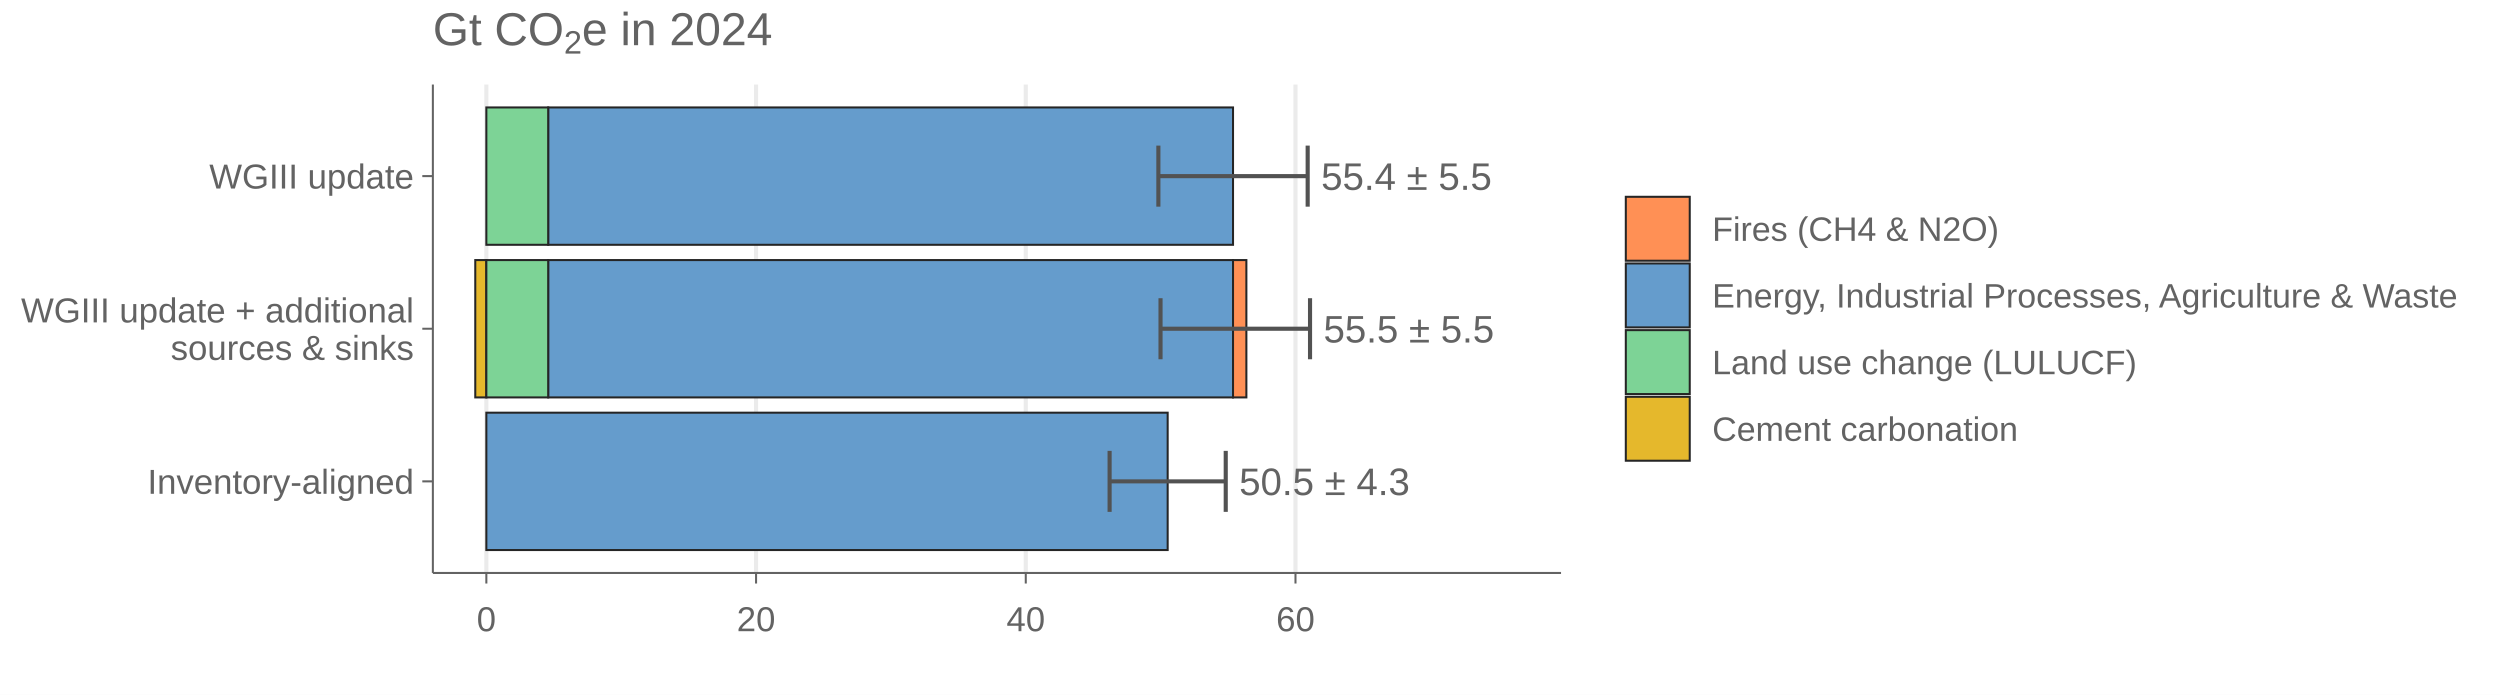
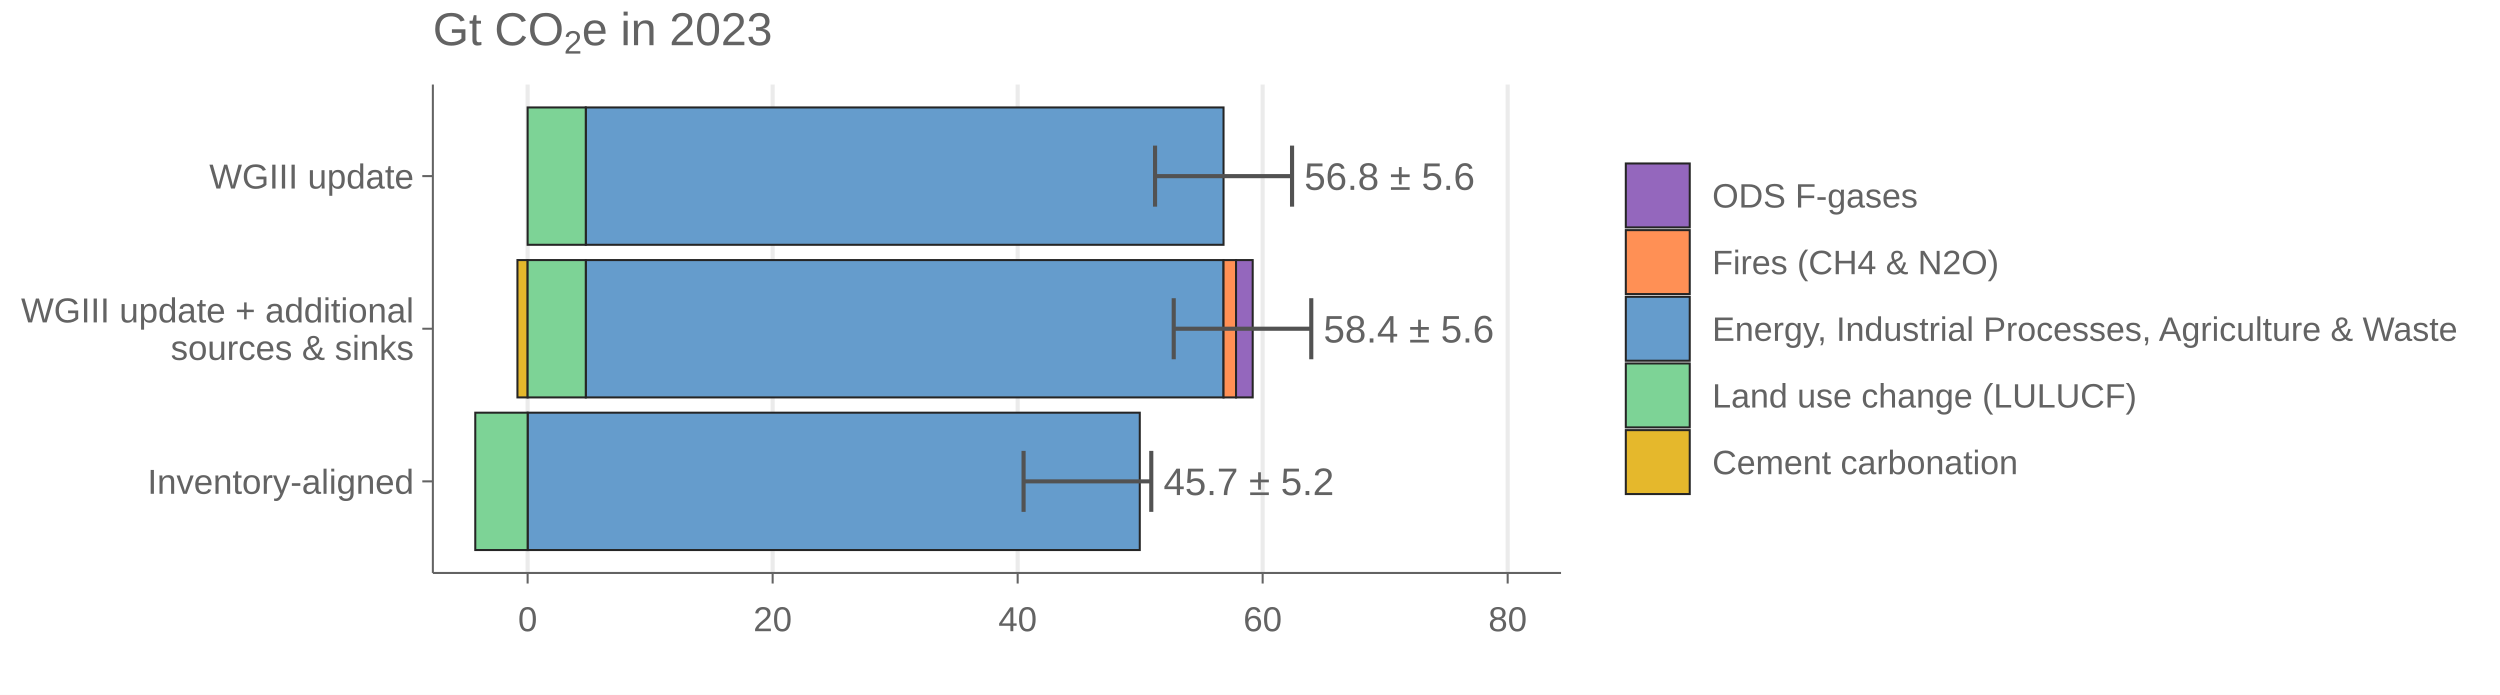
<svg xmlns="http://www.w3.org/2000/svg" class="svglite" width="648.00pt" height="180.00pt" viewBox="0 0 648.00 180.00">
  <defs>
    <style type="text/css">
    .svglite line, .svglite polyline, .svglite polygon, .svglite path, .svglite rect, .svglite circle {
      fill: none;
      stroke: #000000;
      stroke-linecap: round;
      stroke-linejoin: round;
      stroke-miterlimit: 10.00;
    }
    .svglite text {
      white-space: pre;
    }
  </style>
  </defs>
  <rect width="100%" height="100%" style="stroke: none; fill: #FFFFFF;" />
  <defs>
    <clipPath id="cpMC4wMHw2NDguMDB8MC4wMHwxODAuMDA=">
      <rect x="0.00" y="0.00" width="648.00" height="180.00" />
    </clipPath>
  </defs>
  <g clip-path="url(#cpMC4wMHw2NDguMDB8MC4wMHwxODAuMDA=)">
    <rect x="0.00" y="0.00" width="648.00" height="180.00" style="stroke-width: 1.07; stroke: #FFFFFF; fill: #FFFFFF;" />
  </g>
  <defs>
    <clipPath id="cpMTEyLjIwfDQwNC42MnwyMS45MnwxNDguNTE=">
      <rect x="112.20" y="21.92" width="292.42" height="126.59" />
    </clipPath>
  </defs>
  <g clip-path="url(#cpMTEyLjIwfDQwNC42MnwyMS45MnwxNDguNTE=)">
-     <polyline points="126.06,148.51 126.06,21.92 " style="stroke-width: 1.07; stroke: #EBEBEB; stroke-linecap: butt;" />
-     <polyline points="195.97,148.51 195.97,21.92 " style="stroke-width: 1.07; stroke: #EBEBEB; stroke-linecap: butt;" />
-     <polyline points="265.88,148.51 265.88,21.92 " style="stroke-width: 1.07; stroke: #EBEBEB; stroke-linecap: butt;" />
-     <polyline points="335.79,148.51 335.79,21.92 " style="stroke-width: 1.07; stroke: #EBEBEB; stroke-linecap: butt;" />
-     <rect x="126.06" y="106.97" width="176.60" height="35.60" style="stroke-width: 0.53; stroke: #252525; stroke-linecap: butt; stroke-linejoin: miter; fill: #659CCC;" />
-     <rect x="142.09" y="27.85" width="177.51" height="35.60" style="stroke-width: 0.53; stroke: #252525; stroke-linecap: butt; stroke-linejoin: miter; fill: #659CCC;" />
-     <rect x="126.06" y="27.85" width="16.03" height="35.60" style="stroke-width: 0.53; stroke: #252525; stroke-linecap: butt; stroke-linejoin: miter; fill: #7DD396;" />
-     <rect x="123.19" y="67.41" width="2.87" height="35.60" style="stroke-width: 0.53; stroke: #252525; stroke-linecap: butt; stroke-linejoin: miter; fill: #E5B82C;" />
-     <rect x="142.09" y="67.41" width="177.51" height="35.60" style="stroke-width: 0.53; stroke: #252525; stroke-linecap: butt; stroke-linejoin: miter; fill: #659CCC;" />
-     <rect x="319.60" y="67.41" width="3.46" height="35.60" style="stroke-width: 0.53; stroke: #252525; stroke-linecap: butt; stroke-linejoin: miter; fill: #FF9055;" />
-     <rect x="126.06" y="67.41" width="16.03" height="35.60" style="stroke-width: 0.53; stroke: #252525; stroke-linecap: butt; stroke-linejoin: miter; fill: #7DD396;" />
-     <polyline points="317.71,132.68 317.71,116.86 " style="stroke-width: 1.07; stroke: #525252; stroke-linecap: butt;" />
-     <polyline points="317.71,124.77 287.61,124.77 " style="stroke-width: 1.07; stroke: #525252; stroke-linecap: butt;" />
-     <polyline points="287.61,132.68 287.61,116.86 " style="stroke-width: 1.07; stroke: #525252; stroke-linecap: butt;" />
-     <polyline points="338.95,53.56 338.95,37.74 " style="stroke-width: 1.07; stroke: #525252; stroke-linecap: butt;" />
-     <polyline points="338.95,45.65 300.25,45.65 " style="stroke-width: 1.07; stroke: #525252; stroke-linecap: butt;" />
-     <polyline points="300.25,53.56 300.25,37.74 " style="stroke-width: 1.07; stroke: #525252; stroke-linecap: butt;" />
-     <polyline points="339.56,93.12 339.56,77.30 " style="stroke-width: 1.07; stroke: #525252; stroke-linecap: butt;" />
-     <polyline points="339.56,85.21 300.81,85.21 " style="stroke-width: 1.07; stroke: #525252; stroke-linecap: butt;" />
-     <polyline points="300.81,93.12 300.81,77.30 " style="stroke-width: 1.07; stroke: #525252; stroke-linecap: butt;" />
-     <text x="321.20" y="128.33" style="font-size: 9.96px;fill: #636363; font-family: &quot;Arial&quot;;" textLength="44.20px" lengthAdjust="spacingAndGlyphs">50.5 ± 4.3</text>
-     <text x="342.44" y="49.22" style="font-size: 9.96px;fill: #636363; font-family: &quot;Arial&quot;;" textLength="44.20px" lengthAdjust="spacingAndGlyphs">55.4 ± 5.5</text>
-     <text x="343.05" y="88.78" style="font-size: 9.96px;fill: #636363; font-family: &quot;Arial&quot;;" textLength="44.20px" lengthAdjust="spacingAndGlyphs">55.5 ± 5.5</text>
+     <polyline points="136.76,148.51 136.76,21.92 " style="stroke-width: 1.07; stroke: #EBEBEB; stroke-linecap: butt;" />
+     <polyline points="200.27,148.51 200.27,21.92 " style="stroke-width: 1.07; stroke: #EBEBEB; stroke-linecap: butt;" />
+     <polyline points="263.78,148.51 263.78,21.92 " style="stroke-width: 1.07; stroke: #EBEBEB; stroke-linecap: butt;" />
+     <polyline points="327.28,148.51 327.28,21.92 " style="stroke-width: 1.07; stroke: #EBEBEB; stroke-linecap: butt;" />
+     <polyline points="390.79,148.51 390.79,21.92 " style="stroke-width: 1.07; stroke: #EBEBEB; stroke-linecap: butt;" />
+     <rect x="136.76" y="106.97" width="158.67" height="35.60" style="stroke-width: 0.53; stroke: #252525; stroke-linecap: butt; stroke-linejoin: miter; fill: #659CCC;" />
+     <rect x="123.19" y="106.97" width="13.57" height="35.60" style="stroke-width: 0.53; stroke: #252525; stroke-linecap: butt; stroke-linejoin: miter; fill: #7DD396;" />
+     <rect x="151.83" y="27.85" width="165.31" height="35.60" style="stroke-width: 0.53; stroke: #252525; stroke-linecap: butt; stroke-linejoin: miter; fill: #659CCC;" />
+     <rect x="136.76" y="27.85" width="15.07" height="35.60" style="stroke-width: 0.53; stroke: #252525; stroke-linecap: butt; stroke-linejoin: miter; fill: #7DD396;" />
+     <rect x="134.12" y="67.41" width="2.65" height="35.60" style="stroke-width: 0.53; stroke: #252525; stroke-linecap: butt; stroke-linejoin: miter; fill: #E5B82C;" />
+     <rect x="151.83" y="67.41" width="165.31" height="35.60" style="stroke-width: 0.53; stroke: #252525; stroke-linecap: butt; stroke-linejoin: miter; fill: #659CCC;" />
+     <rect x="317.14" y="67.41" width="3.24" height="35.60" style="stroke-width: 0.53; stroke: #252525; stroke-linecap: butt; stroke-linejoin: miter; fill: #FF9055;" />
+     <rect x="136.76" y="67.41" width="15.07" height="35.60" style="stroke-width: 0.53; stroke: #252525; stroke-linecap: butt; stroke-linejoin: miter; fill: #7DD396;" />
+     <rect x="320.38" y="67.41" width="4.32" height="35.60" style="stroke-width: 0.53; stroke: #252525; stroke-linecap: butt; stroke-linejoin: miter; fill: #9467BD;" />
+     <polyline points="298.41,132.68 298.41,116.86 " style="stroke-width: 1.07; stroke: #525252; stroke-linecap: butt;" />
+     <polyline points="298.41,124.77 265.31,124.77 " style="stroke-width: 1.07; stroke: #525252; stroke-linecap: butt;" />
+     <polyline points="265.31,132.68 265.31,116.86 " style="stroke-width: 1.07; stroke: #525252; stroke-linecap: butt;" />
+     <polyline points="334.90,53.56 334.90,37.74 " style="stroke-width: 1.07; stroke: #525252; stroke-linecap: butt;" />
+     <polyline points="334.90,45.65 299.39,45.65 " style="stroke-width: 1.07; stroke: #525252; stroke-linecap: butt;" />
+     <polyline points="299.39,53.56 299.39,37.74 " style="stroke-width: 1.07; stroke: #525252; stroke-linecap: butt;" />
+     <polyline points="339.88,93.12 339.88,77.30 " style="stroke-width: 1.07; stroke: #525252; stroke-linecap: butt;" />
+     <polyline points="339.88,85.21 304.23,85.21 " style="stroke-width: 1.07; stroke: #525252; stroke-linecap: butt;" />
+     <polyline points="304.23,93.12 304.23,77.30 " style="stroke-width: 1.07; stroke: #525252; stroke-linecap: butt;" />
+     <text x="301.58" y="128.33" style="font-size: 9.96px;fill: #636363; font-family: &quot;Arial&quot;;" textLength="44.20px" lengthAdjust="spacingAndGlyphs">45.7 ± 5.2</text>
+     <text x="338.07" y="49.22" style="font-size: 9.96px;fill: #636363; font-family: &quot;Arial&quot;;" textLength="44.20px" lengthAdjust="spacingAndGlyphs">56.8 ± 5.6</text>
+     <text x="343.05" y="88.78" style="font-size: 9.96px;fill: #636363; font-family: &quot;Arial&quot;;" textLength="44.20px" lengthAdjust="spacingAndGlyphs">58.4 ± 5.6</text>
  </g>
  <g clip-path="url(#cpMC4wMHw2NDguMDB8MC4wMHwxODAuMDA=)">
    <polyline points="112.20,148.51 112.20,21.92 " style="stroke-width: 0.53; stroke: #636363; stroke-linecap: butt;" />
    <text x="107.27" y="127.99" text-anchor="end" style="font-size: 9.00px;fill: #636363; font-family: &quot;Arial&quot;;" textLength="69.03px" lengthAdjust="spacingAndGlyphs">Inventory-aligned</text>
    <text x="107.27" y="83.57" text-anchor="end" style="font-size: 9.00px;fill: #636363; font-family: &quot;Arial&quot;;" textLength="101.79px" lengthAdjust="spacingAndGlyphs">WGIII update + additional</text>
    <text x="107.27" y="93.29" text-anchor="end" style="font-size: 9.00px;fill: #636363; font-family: &quot;Arial&quot;;" textLength="63.01px" lengthAdjust="spacingAndGlyphs">sources &amp; sinks</text>
    <text x="107.27" y="48.87" text-anchor="end" style="font-size: 9.00px;fill: #636363; font-family: &quot;Arial&quot;;" textLength="53.01px" lengthAdjust="spacingAndGlyphs">WGIII update</text>
    <polyline points="109.46,124.77 112.20,124.77 " style="stroke-width: 0.53; stroke: #636363; stroke-linecap: butt;" />
    <polyline points="109.46,85.21 112.20,85.21 " style="stroke-width: 0.53; stroke: #636363; stroke-linecap: butt;" />
    <polyline points="109.46,45.65 112.20,45.65 " style="stroke-width: 0.53; stroke: #636363; stroke-linecap: butt;" />
    <polyline points="112.20,148.51 404.62,148.51 " style="stroke-width: 0.53; stroke: #636363; stroke-linecap: butt;" />
-     <polyline points="126.06,151.25 126.06,148.51 " style="stroke-width: 0.53; stroke: #636363; stroke-linecap: butt;" />
-     <polyline points="195.97,151.25 195.97,148.51 " style="stroke-width: 0.53; stroke: #636363; stroke-linecap: butt;" />
-     <polyline points="265.88,151.25 265.88,148.51 " style="stroke-width: 0.53; stroke: #636363; stroke-linecap: butt;" />
-     <polyline points="335.79,151.25 335.79,148.51 " style="stroke-width: 0.53; stroke: #636363; stroke-linecap: butt;" />
-     <text x="126.06" y="163.61" text-anchor="middle" style="font-size: 9.00px;fill: #636363; font-family: &quot;Arial&quot;;" textLength="5.00px" lengthAdjust="spacingAndGlyphs">0</text>
-     <text x="195.97" y="163.61" text-anchor="middle" style="font-size: 9.00px;fill: #636363; font-family: &quot;Arial&quot;;" textLength="10.01px" lengthAdjust="spacingAndGlyphs">20</text>
-     <text x="265.88" y="163.61" text-anchor="middle" style="font-size: 9.00px;fill: #636363; font-family: &quot;Arial&quot;;" textLength="10.01px" lengthAdjust="spacingAndGlyphs">40</text>
-     <text x="335.79" y="163.61" text-anchor="middle" style="font-size: 9.00px;fill: #636363; font-family: &quot;Arial&quot;;" textLength="10.01px" lengthAdjust="spacingAndGlyphs">60</text>
-     <rect x="415.58" y="45.17" width="226.94" height="80.08" style="stroke-width: 1.07; stroke: none; fill: #FFFFFF;" />
-     <rect x="421.41" y="51.01" width="16.57" height="16.57" style="stroke-width: 0.53; stroke: #252525; stroke-linecap: butt; stroke-linejoin: miter; fill: #FF9055;" />
-     <rect x="421.41" y="68.29" width="16.57" height="16.57" style="stroke-width: 0.53; stroke: #252525; stroke-linecap: butt; stroke-linejoin: miter; fill: #659CCC;" />
-     <rect x="421.41" y="85.57" width="16.57" height="16.57" style="stroke-width: 0.53; stroke: #252525; stroke-linecap: butt; stroke-linejoin: miter; fill: #7DD396;" />
-     <rect x="421.41" y="102.85" width="16.57" height="16.57" style="stroke-width: 0.53; stroke: #252525; stroke-linecap: butt; stroke-linejoin: miter; fill: #E5B82C;" />
-     <text x="443.81" y="62.44" style="font-size: 8.80px;fill: #636363; font-family: &quot;Arial&quot;;" textLength="74.31px" lengthAdjust="spacingAndGlyphs">Fires (CH4 &amp; N2O)</text>
-     <text x="443.81" y="79.72" style="font-size: 8.80px;fill: #636363; font-family: &quot;Arial&quot;;" textLength="193.23px" lengthAdjust="spacingAndGlyphs">Energy, Industrial Processes, Agriculture &amp; Waste</text>
-     <text x="443.81" y="97.00" style="font-size: 8.80px;fill: #636363; font-family: &quot;Arial&quot;;" textLength="110.07px" lengthAdjust="spacingAndGlyphs">Land use change (LULUCF)</text>
-     <text x="443.81" y="114.28" style="font-size: 8.80px;fill: #636363; font-family: &quot;Arial&quot;;" textLength="79.26px" lengthAdjust="spacingAndGlyphs">Cement carbonation</text>
+     <polyline points="136.76,151.25 136.76,148.51 " style="stroke-width: 0.53; stroke: #636363; stroke-linecap: butt;" />
+     <polyline points="200.27,151.25 200.27,148.51 " style="stroke-width: 0.53; stroke: #636363; stroke-linecap: butt;" />
+     <polyline points="263.78,151.25 263.78,148.51 " style="stroke-width: 0.53; stroke: #636363; stroke-linecap: butt;" />
+     <polyline points="327.28,151.25 327.28,148.51 " style="stroke-width: 0.53; stroke: #636363; stroke-linecap: butt;" />
+     <polyline points="390.79,151.25 390.79,148.51 " style="stroke-width: 0.53; stroke: #636363; stroke-linecap: butt;" />
+     <text x="136.76" y="163.61" text-anchor="middle" style="font-size: 9.00px;fill: #636363; font-family: &quot;Arial&quot;;" textLength="5.00px" lengthAdjust="spacingAndGlyphs">0</text>
+     <text x="200.27" y="163.61" text-anchor="middle" style="font-size: 9.00px;fill: #636363; font-family: &quot;Arial&quot;;" textLength="10.01px" lengthAdjust="spacingAndGlyphs">20</text>
+     <text x="263.78" y="163.61" text-anchor="middle" style="font-size: 9.00px;fill: #636363; font-family: &quot;Arial&quot;;" textLength="10.01px" lengthAdjust="spacingAndGlyphs">40</text>
+     <text x="327.28" y="163.61" text-anchor="middle" style="font-size: 9.00px;fill: #636363; font-family: &quot;Arial&quot;;" textLength="10.01px" lengthAdjust="spacingAndGlyphs">60</text>
+     <text x="390.79" y="163.61" text-anchor="middle" style="font-size: 9.00px;fill: #636363; font-family: &quot;Arial&quot;;" textLength="10.01px" lengthAdjust="spacingAndGlyphs">80</text>
+     <rect x="415.58" y="36.53" width="226.94" height="97.36" style="stroke-width: 1.07; stroke: none; fill: #FFFFFF;" />
+     <rect x="421.41" y="42.37" width="16.57" height="16.57" style="stroke-width: 0.53; stroke: #252525; stroke-linecap: butt; stroke-linejoin: miter; fill: #9467BD;" />
+     <rect x="421.41" y="59.65" width="16.57" height="16.57" style="stroke-width: 0.53; stroke: #252525; stroke-linecap: butt; stroke-linejoin: miter; fill: #FF9055;" />
+     <rect x="421.41" y="76.93" width="16.57" height="16.57" style="stroke-width: 0.53; stroke: #252525; stroke-linecap: butt; stroke-linejoin: miter; fill: #659CCC;" />
+     <rect x="421.41" y="94.21" width="16.57" height="16.57" style="stroke-width: 0.53; stroke: #252525; stroke-linecap: butt; stroke-linejoin: miter; fill: #7DD396;" />
+     <rect x="421.41" y="111.49" width="16.57" height="16.57" style="stroke-width: 0.53; stroke: #252525; stroke-linecap: butt; stroke-linejoin: miter; fill: #E5B82C;" />
+     <text x="443.81" y="53.80" style="font-size: 8.80px;fill: #636363; font-family: &quot;Arial&quot;;" textLength="53.30px" lengthAdjust="spacingAndGlyphs">ODS F-gases</text>
+     <text x="443.81" y="71.08" style="font-size: 8.80px;fill: #636363; font-family: &quot;Arial&quot;;" textLength="74.31px" lengthAdjust="spacingAndGlyphs">Fires (CH4 &amp; N2O)</text>
+     <text x="443.81" y="88.36" style="font-size: 8.80px;fill: #636363; font-family: &quot;Arial&quot;;" textLength="193.23px" lengthAdjust="spacingAndGlyphs">Energy, Industrial Processes, Agriculture &amp; Waste</text>
+     <text x="443.81" y="105.64" style="font-size: 8.80px;fill: #636363; font-family: &quot;Arial&quot;;" textLength="110.07px" lengthAdjust="spacingAndGlyphs">Land use change (LULUCF)</text>
+     <text x="443.81" y="122.92" style="font-size: 8.80px;fill: #636363; font-family: &quot;Arial&quot;;" textLength="79.26px" lengthAdjust="spacingAndGlyphs">Cement carbonation</text>
    <text x="112.20" y="11.71" style="font-size: 12.00px;fill: #636363; font-family: &quot;Arial&quot;;" textLength="12.67px" lengthAdjust="spacingAndGlyphs">Gt</text>
    <text x="124.87" y="11.71" style="font-size: 12.00px;fill: #636363; font-family: &quot;Arial&quot;;" textLength="3.29px" lengthAdjust="spacingAndGlyphs"> </text>
    <text x="128.16" y="11.71" style="font-size: 12.00px;fill: #636363; font-family: &quot;Arial&quot;;" textLength="8.67px" lengthAdjust="spacingAndGlyphs">C</text>
    <text x="136.83" y="11.71" style="font-size: 12.00px;fill: #636363; font-family: &quot;Arial&quot;;" textLength="9.34px" lengthAdjust="spacingAndGlyphs">O</text>
    <text x="146.17" y="13.89" style="font-size: 8.40px;fill: #636363; font-family: &quot;Arial&quot;;" textLength="4.67px" lengthAdjust="spacingAndGlyphs">2</text>
-     <text x="150.83" y="11.71" style="font-size: 12.00px;fill: #636363; font-family: &quot;Arial&quot;;" textLength="49.38px" lengthAdjust="spacingAndGlyphs">e in 2024</text>
+     <text x="150.83" y="11.71" style="font-size: 12.00px;fill: #636363; font-family: &quot;Arial&quot;;" textLength="49.38px" lengthAdjust="spacingAndGlyphs">e in 2023</text>
  </g>
</svg>
